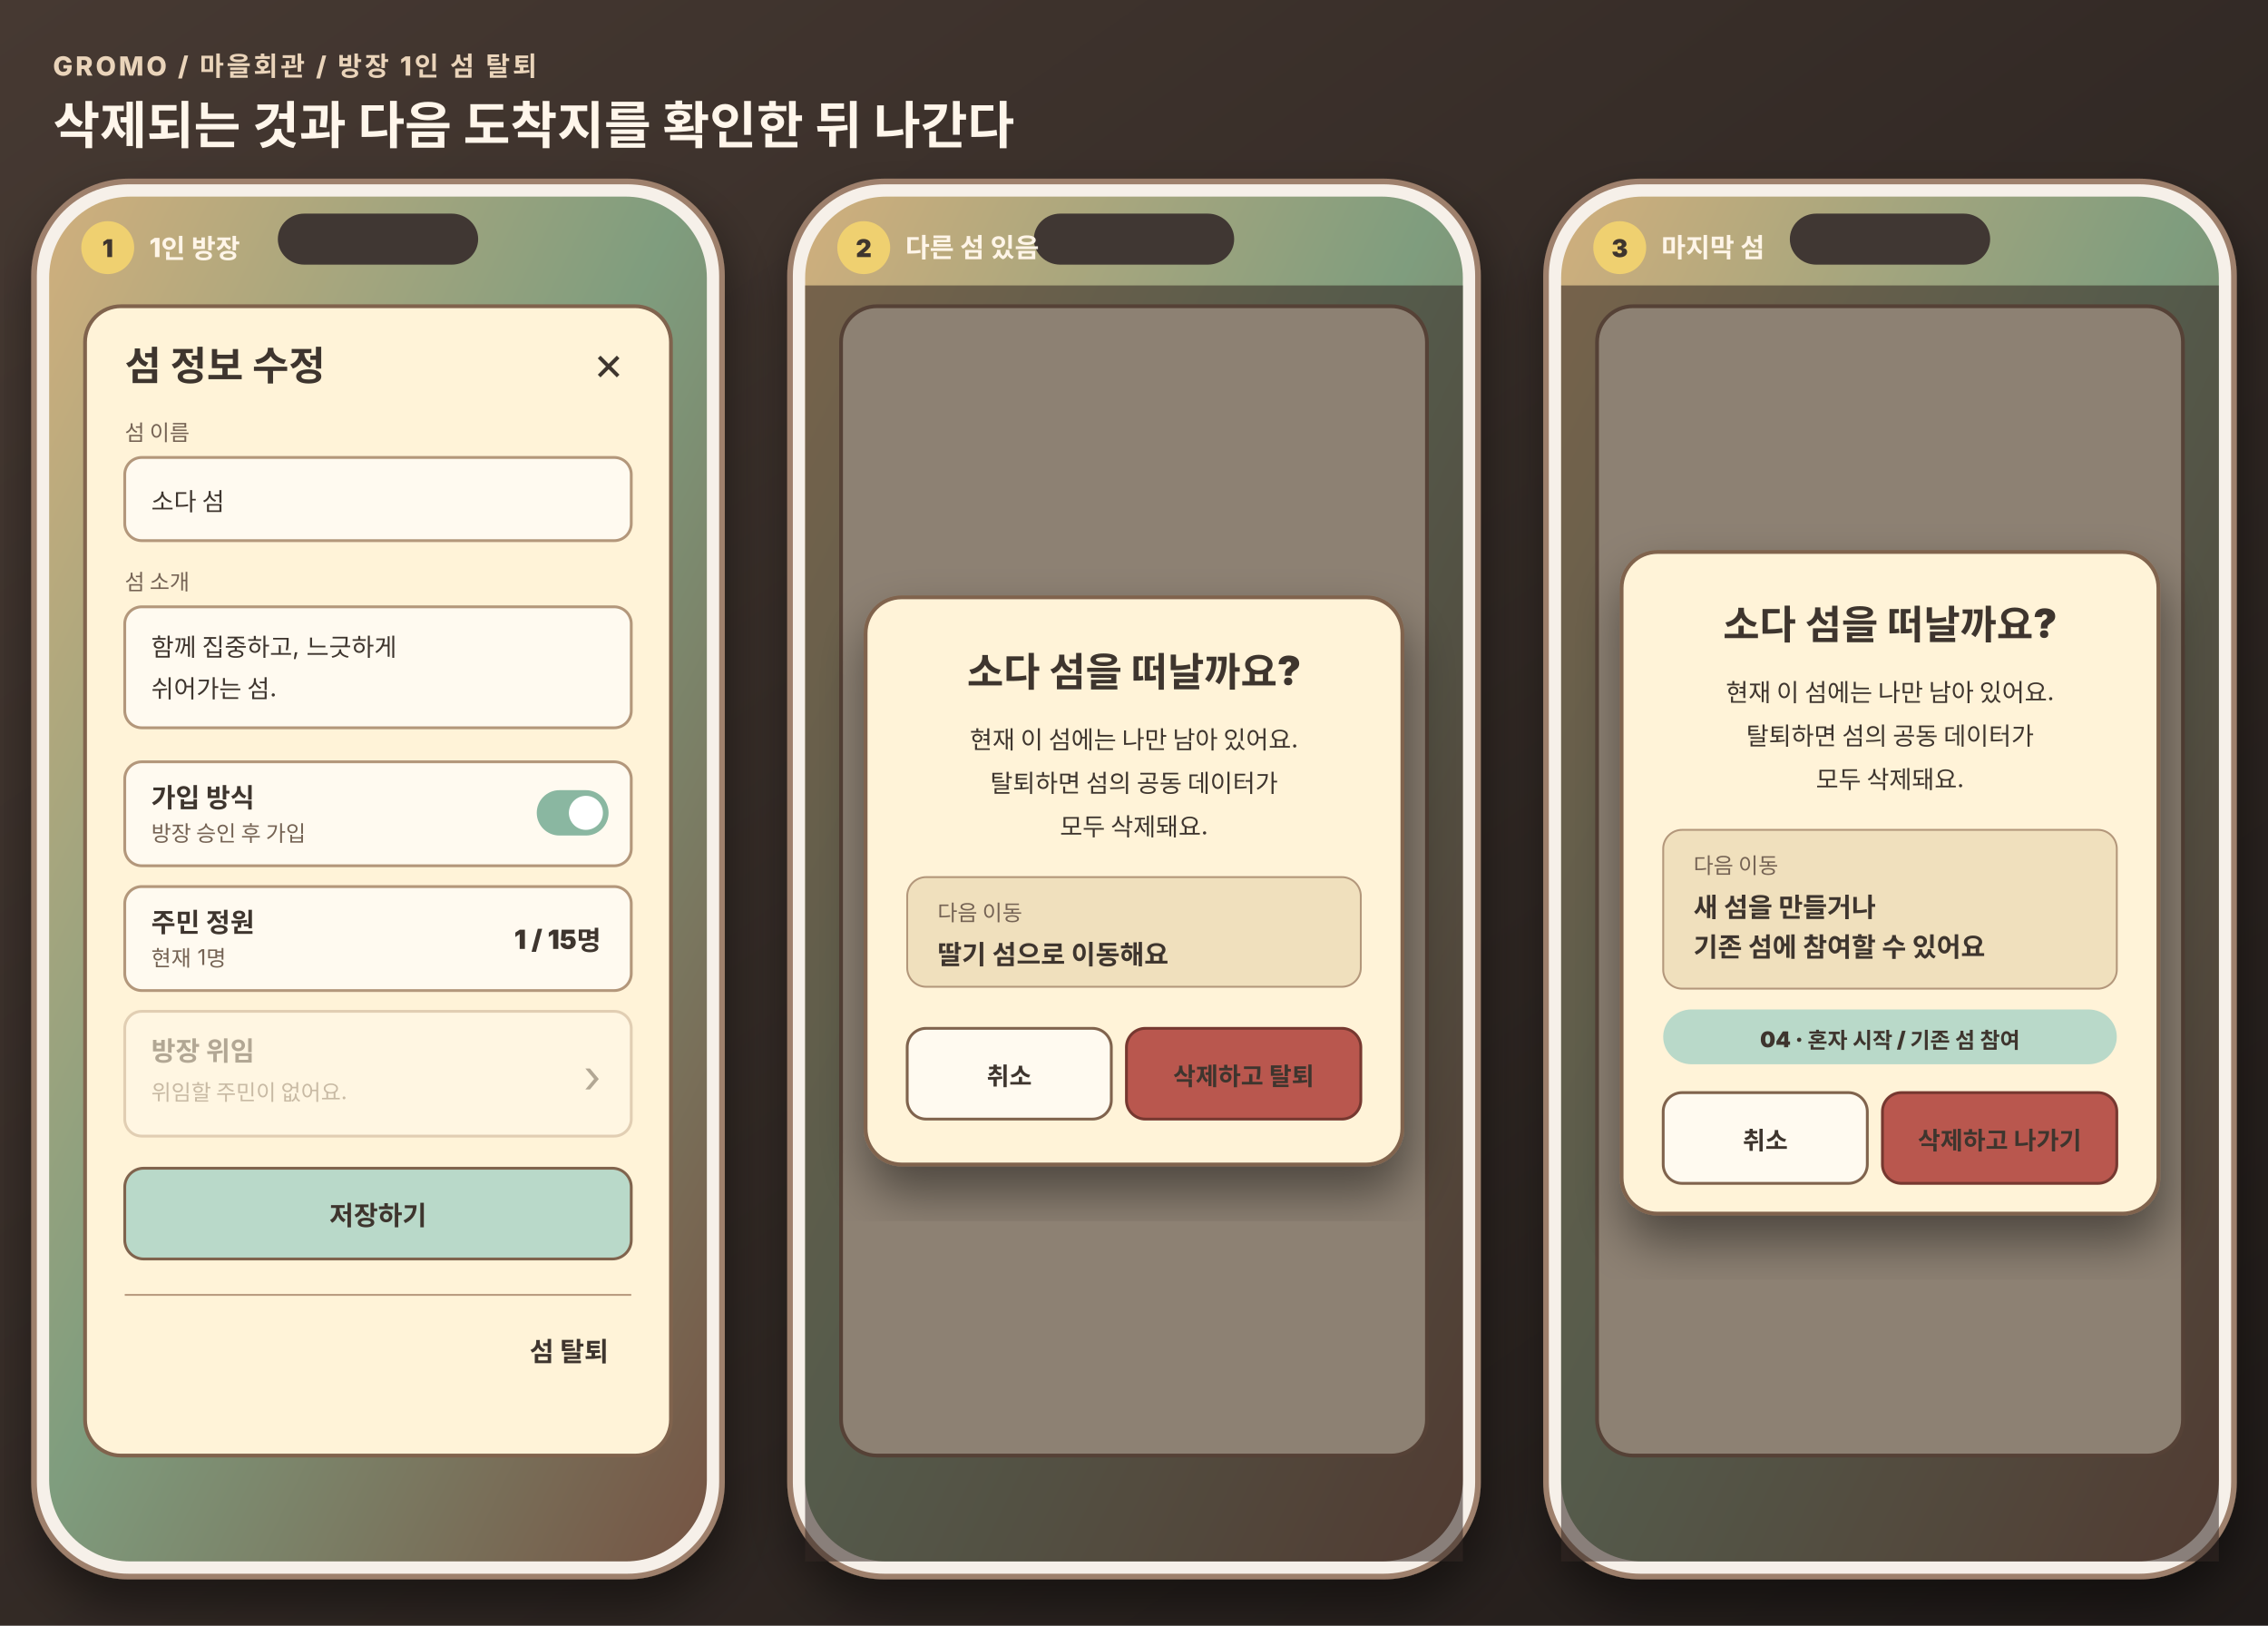
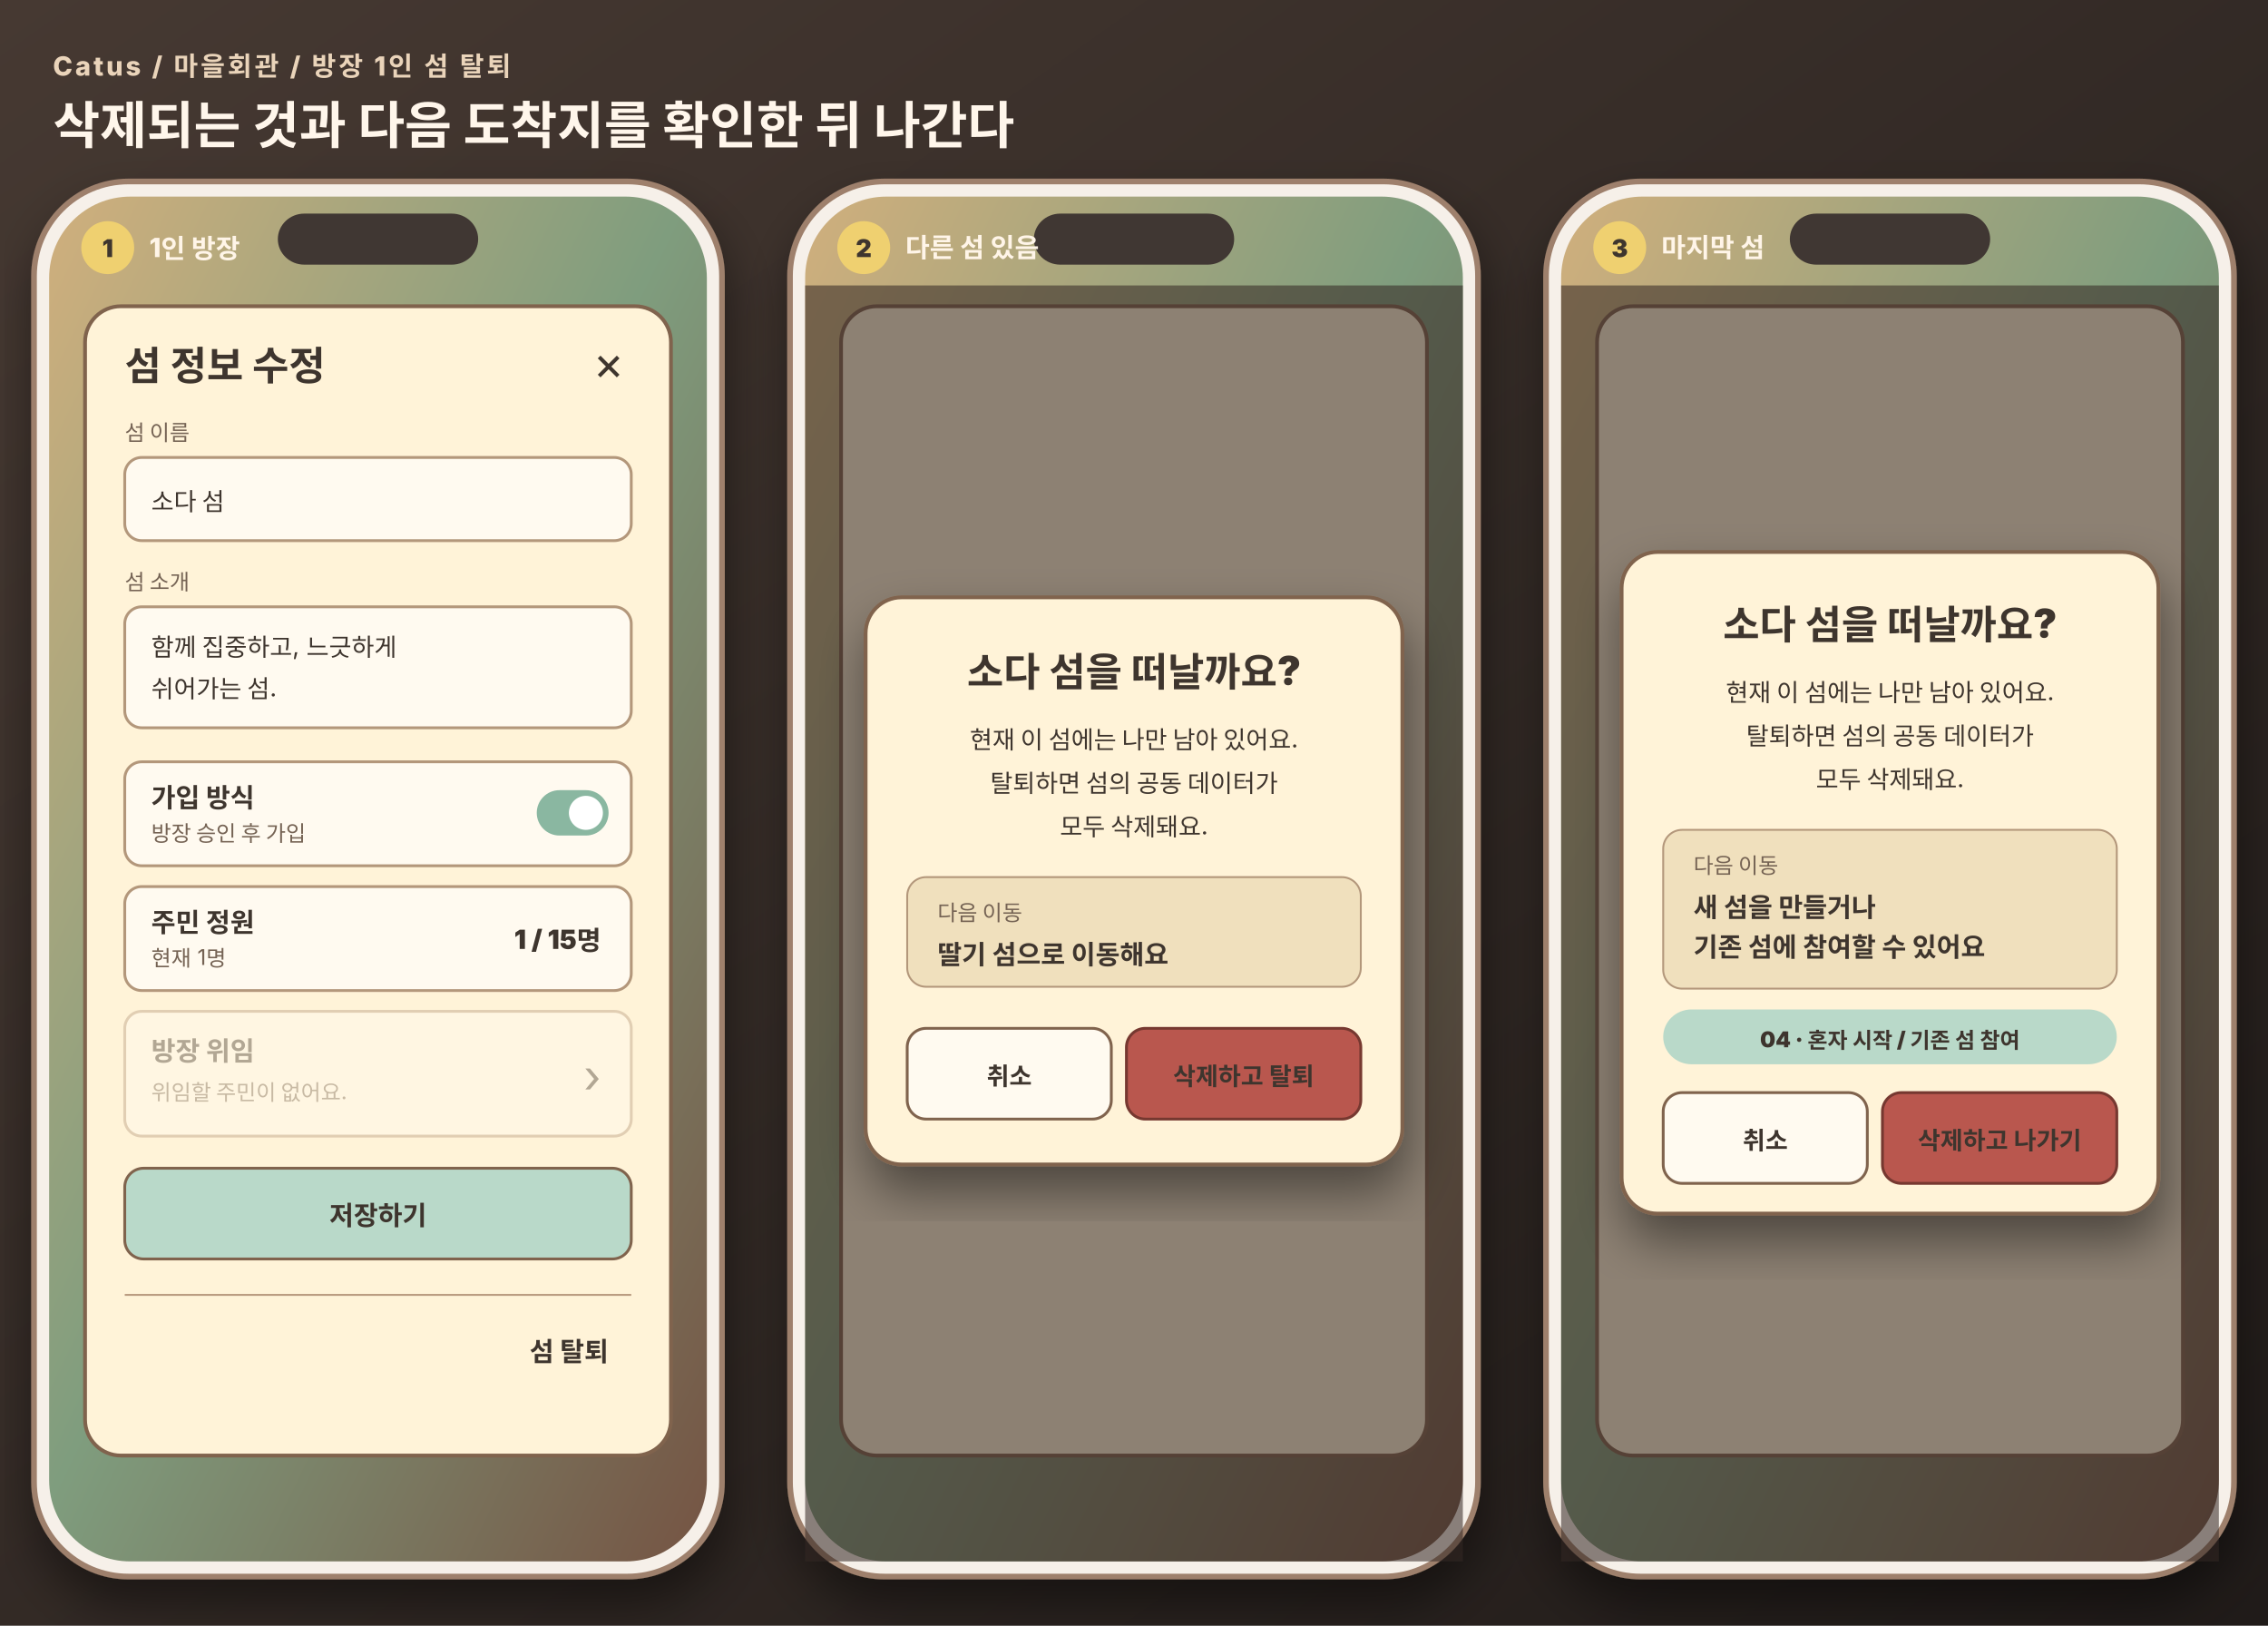
<svg xmlns="http://www.w3.org/2000/svg" width="1200" height="860" viewBox="0 0 1200 860" role="img" aria-labelledby="title desc">
  <defs>
    <linearGradient id="page" x2="1" y2="1">
      <stop stop-color="#463932" />
      <stop offset="1" stop-color="#201b19" />
    </linearGradient>
    <linearGradient id="hall" x2="1" y2="1">
      <stop stop-color="#d0af7d" />
      <stop offset=".48" stop-color="#7f9d7e" />
      <stop offset="1" stop-color="#755443" />
    </linearGradient>
    <filter id="shadow">
      <feDropShadow dy="14" stdDeviation="13" flood-color="#100b09" flood-opacity=".45" />
    </filter>
    <style>
      text{font-family:-apple-system,BlinkMacSystemFont,"Apple SD Gothic Neo","Noto Sans KR",sans-serif;fill:#3e352e}
      .eyebrow{fill:#ead4ba;font-size:14px;font-weight:800;letter-spacing:1.4px}.headline{fill:#fff6eb;font-size:27px;font-weight:850}
      .phone{fill:#f6f0e9;stroke:#9e806c;stroke-width:3}.stage{fill:url(#hall)}.paper{fill:#fff3d8;stroke:#80634d;stroke-width:2}
      .field{fill:#fffaf0;stroke:#b3977b;stroke-width:1.5}.title{font-size:21px;font-weight:850}.strong{font-size:14px;font-weight:850}
      .body{font-size:13px}.muted{fill:#756354;font-size:11.5px}.screenLabel{fill:#fff5e8;font-size:14px;font-weight:800}
      .button{fill:#fffaf0;stroke:#80634d;stroke-width:1.5}.dangerButton{fill:#b9574e;stroke:#763830;stroke-width:1.5}.buttonText{font-size:13px;font-weight:850}
    </style>
  </defs>
  <rect width="1200" height="860" fill="url(#page)" />
-   <text x="28" y="40" class="eyebrow">GROMO / 마을회관 / 방장 1인 섬 탈퇴</text>
+   <text x="28" y="40" class="eyebrow">Catus / 마을회관 / 방장 1인 섬 탈퇴</text>
  <text x="28" y="76" class="headline">삭제되는 것과 다음 도착지를 확인한 뒤 나간다</text>
  <g transform="translate(18 96)">
    <rect width="364" height="738" rx="50" class="phone" filter="url(#shadow)" />
    <rect x="8" y="8" width="348" height="722" rx="43" class="stage" />
    <rect x="129" y="17" width="106" height="27" rx="14" fill="#403733" />
    <circle cx="39" cy="35" r="14" fill="#efd070" />
    <text x="39" y="40" text-anchor="middle" font-size="13" font-weight="900">1</text>
    <text x="61" y="40" class="screenLabel">1인 방장</text>
    <rect x="27" y="66" width="310" height="608" rx="19" class="paper" />
    <text x="48" y="105" class="title">섬 정보 수정</text>
    <text x="304" y="105" text-anchor="middle" font-size="25">×</text>
    <text x="48" y="137" class="muted">섬 이름</text>
    <rect x="48" y="146" width="268" height="44" rx="9" class="field" />
    <text x="62" y="174" class="body">소다 섬</text>
    <text x="48" y="216" class="muted">섬 소개</text>
    <rect x="48" y="225" width="268" height="64" rx="9" class="field" />
    <text x="62" y="251" class="body">함께 집중하고, 느긋하게</text>
    <text x="62" y="273" class="body">쉬어가는 섬.</text>
    <rect x="48" y="307" width="268" height="55" rx="9" class="field" />
    <text x="62" y="331" class="strong">가입 방식</text>
    <text x="62" y="349" class="muted">방장 승인 후 가입</text>
    <rect x="266" y="322" width="38" height="24" rx="12" fill="#8ab7a1" />
    <circle cx="292" cy="334" r="9" fill="#fff" />
    <rect x="48" y="373" width="268" height="55" rx="9" class="field" />
    <text x="62" y="397" class="strong">주민 정원</text>
    <text x="62" y="415" class="muted">현재 1명</text>
    <text x="300" y="406" text-anchor="end" class="strong">1 / 15명</text>
    <g opacity=".4">
      <rect x="48" y="439" width="268" height="66" rx="9" class="field" />
      <text x="62" y="465" class="strong">방장 위임</text>
      <text x="62" y="486" class="muted">위임할 주민이 없어요.</text>
      <text x="300" y="482" text-anchor="end" font-size="24">›</text>
    </g>
    <rect x="48" y="522" width="268" height="48" rx="10" fill="#b9d9c9" stroke="#80634d" stroke-width="1.5" />
    <text x="182" y="552" text-anchor="middle" class="strong">저장하기</text>
    <line x1="48" y1="589" x2="316" y2="589" stroke="#b89a7f" />
    <text x="304" y="624" text-anchor="end" fill="#a0443d" font-size="14" font-weight="850">섬 탈퇴</text>
  </g>
  <g transform="translate(418 96)">
    <rect width="364" height="738" rx="50" class="phone" filter="url(#shadow)" />
    <rect x="8" y="8" width="348" height="722" rx="43" class="stage" />
    <rect x="129" y="17" width="106" height="27" rx="14" fill="#403733" />
    <circle cx="39" cy="35" r="14" fill="#efd070" />
    <text x="39" y="40" text-anchor="middle" font-size="13" font-weight="900">2</text>
    <text x="61" y="40" class="screenLabel">다른 섬 있음</text>
    <rect x="27" y="66" width="310" height="608" rx="19" class="paper" />
    <rect x="8" y="55" width="348" height="675" fill="#342824" opacity=".56" />
    <rect x="40" y="220" width="284" height="300" rx="19" class="paper" filter="url(#shadow)" />
    <text x="182" y="267" text-anchor="middle" class="title">소다 섬을 떠날까요?</text>
    <text x="182" y="300" text-anchor="middle" class="body">현재 이 섬에는 나만 남아 있어요.</text>
    <text x="182" y="323" text-anchor="middle" class="body">탈퇴하면 섬의 공동 데이터가</text>
    <text x="182" y="346" text-anchor="middle" class="body">모두 삭제돼요.</text>
    <rect x="62" y="368" width="240" height="58" rx="10" fill="#f0e0bd" stroke="#b3977b" />
    <text x="78" y="391" class="muted">다음 이동</text>
    <text x="78" y="414" class="strong">딸기 섬으로 이동해요</text>
    <rect x="62" y="448" width="108" height="48" rx="10" class="button" />
    <text x="116" y="478" text-anchor="middle" class="buttonText">취소</text>
    <rect x="178" y="448" width="124" height="48" rx="10" class="dangerButton" />
    <text x="240" y="478" text-anchor="middle" fill="#fff8ef" class="buttonText">삭제하고 탈퇴</text>
  </g>
  <g transform="translate(818 96)">
    <rect width="364" height="738" rx="50" class="phone" filter="url(#shadow)" />
    <rect x="8" y="8" width="348" height="722" rx="43" class="stage" />
    <rect x="129" y="17" width="106" height="27" rx="14" fill="#403733" />
    <circle cx="39" cy="35" r="14" fill="#efd070" />
    <text x="39" y="40" text-anchor="middle" font-size="13" font-weight="900">3</text>
    <text x="61" y="40" class="screenLabel">마지막 섬</text>
    <rect x="27" y="66" width="310" height="608" rx="19" class="paper" />
    <rect x="8" y="55" width="348" height="675" fill="#342824" opacity=".56" />
    <rect x="40" y="196" width="284" height="350" rx="19" class="paper" filter="url(#shadow)" />
    <text x="182" y="242" text-anchor="middle" class="title">소다 섬을 떠날까요?</text>
    <text x="182" y="275" text-anchor="middle" class="body">현재 이 섬에는 나만 남아 있어요.</text>
    <text x="182" y="298" text-anchor="middle" class="body">탈퇴하면 섬의 공동 데이터가</text>
    <text x="182" y="321" text-anchor="middle" class="body">모두 삭제돼요.</text>
    <rect x="62" y="343" width="240" height="84" rx="10" fill="#f0e0bd" stroke="#b3977b" />
    <text x="78" y="366" class="muted">다음 이동</text>
    <text x="78" y="389" class="strong">새 섬을 만들거나</text>
    <text x="78" y="410" class="strong">기존 섬에 참여할 수 있어요</text>
    <rect x="62" y="438" width="240" height="29" rx="15" fill="#b9d9c9" />
    <text x="182" y="458" text-anchor="middle" font-size="11.5" font-weight="850">04 · 혼자 시작 / 기존 섬 참여</text>
    <rect x="62" y="482" width="108" height="48" rx="10" class="button" />
    <text x="116" y="512" text-anchor="middle" class="buttonText">취소</text>
    <rect x="178" y="482" width="124" height="48" rx="10" class="dangerButton" />
    <text x="240" y="512" text-anchor="middle" fill="#fff8ef" class="buttonText">삭제하고 나가기</text>
  </g>
</svg>
